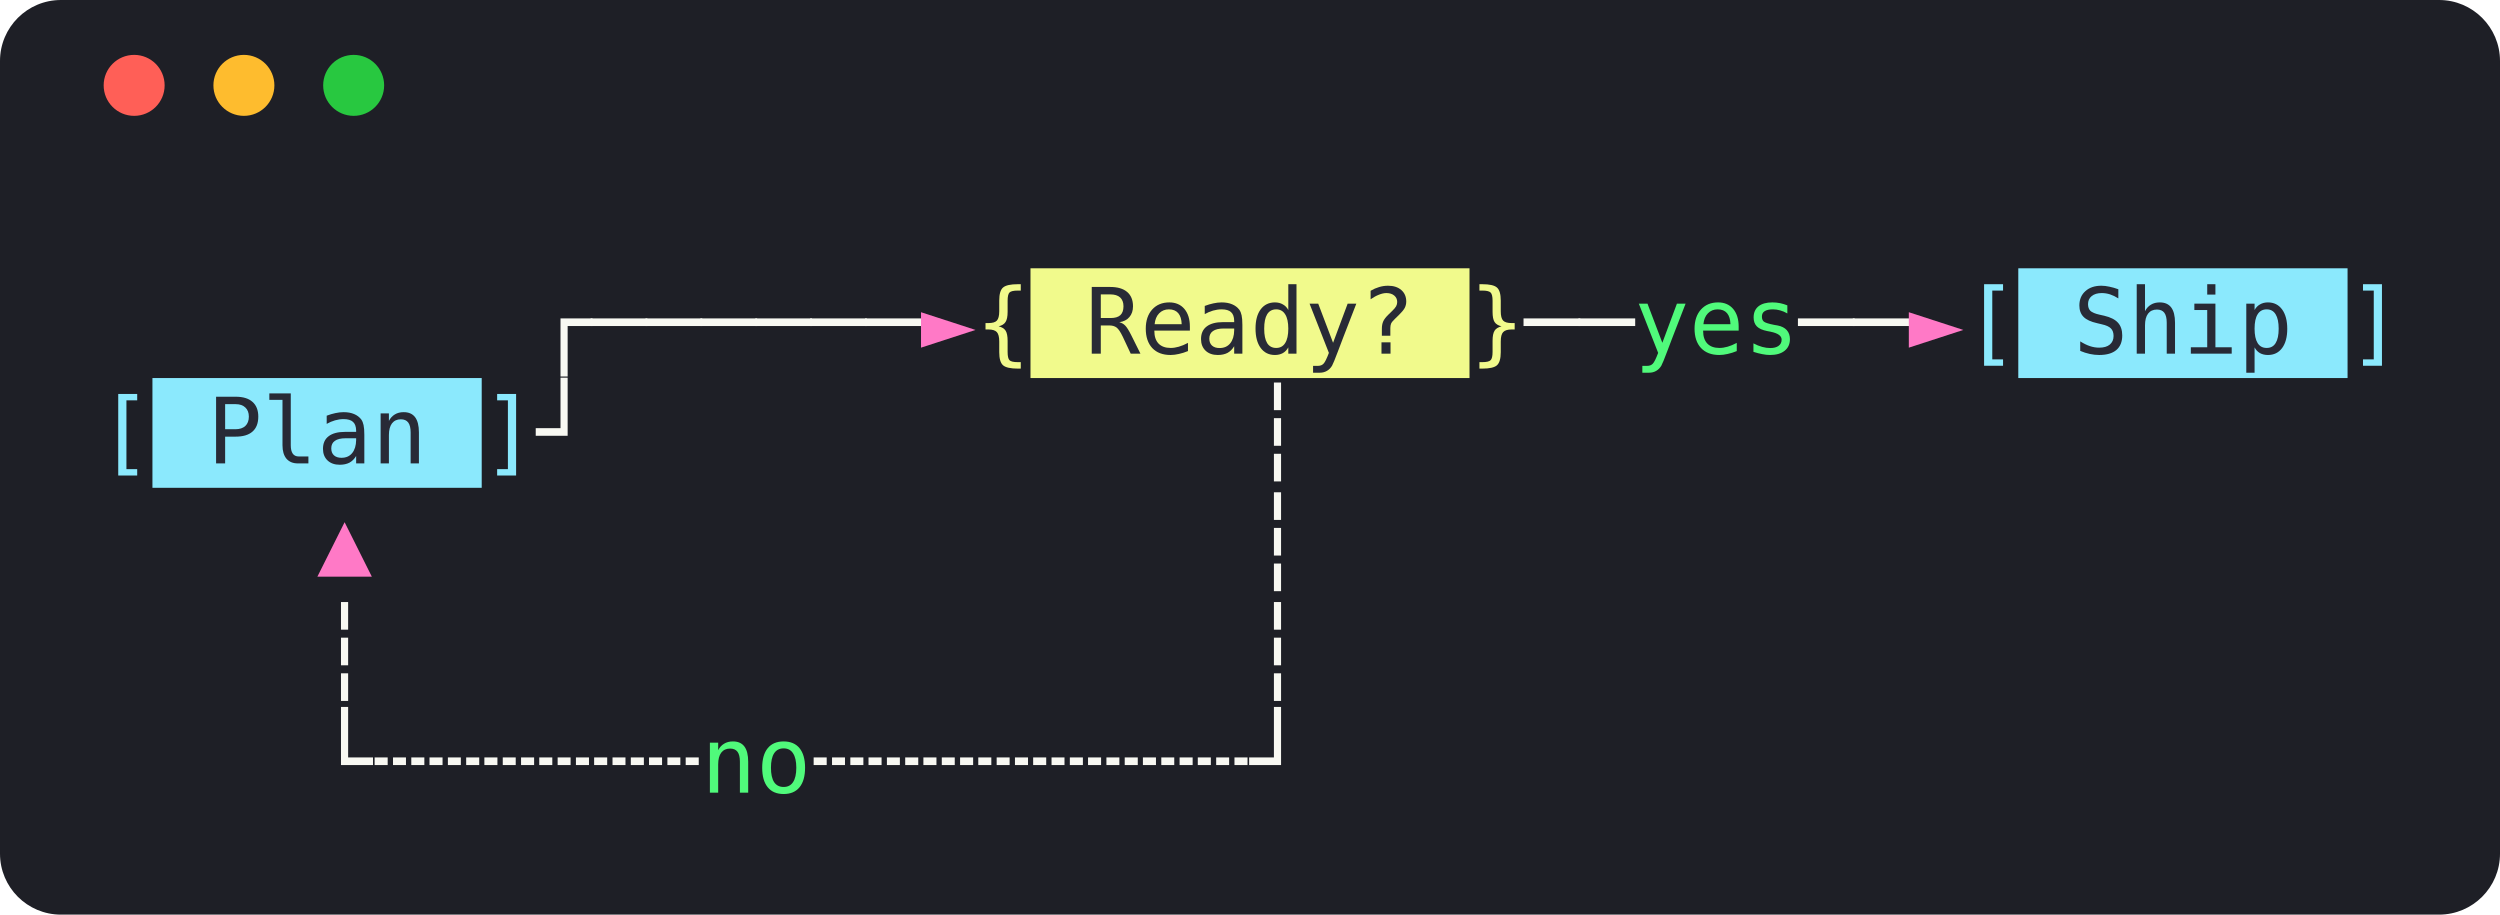
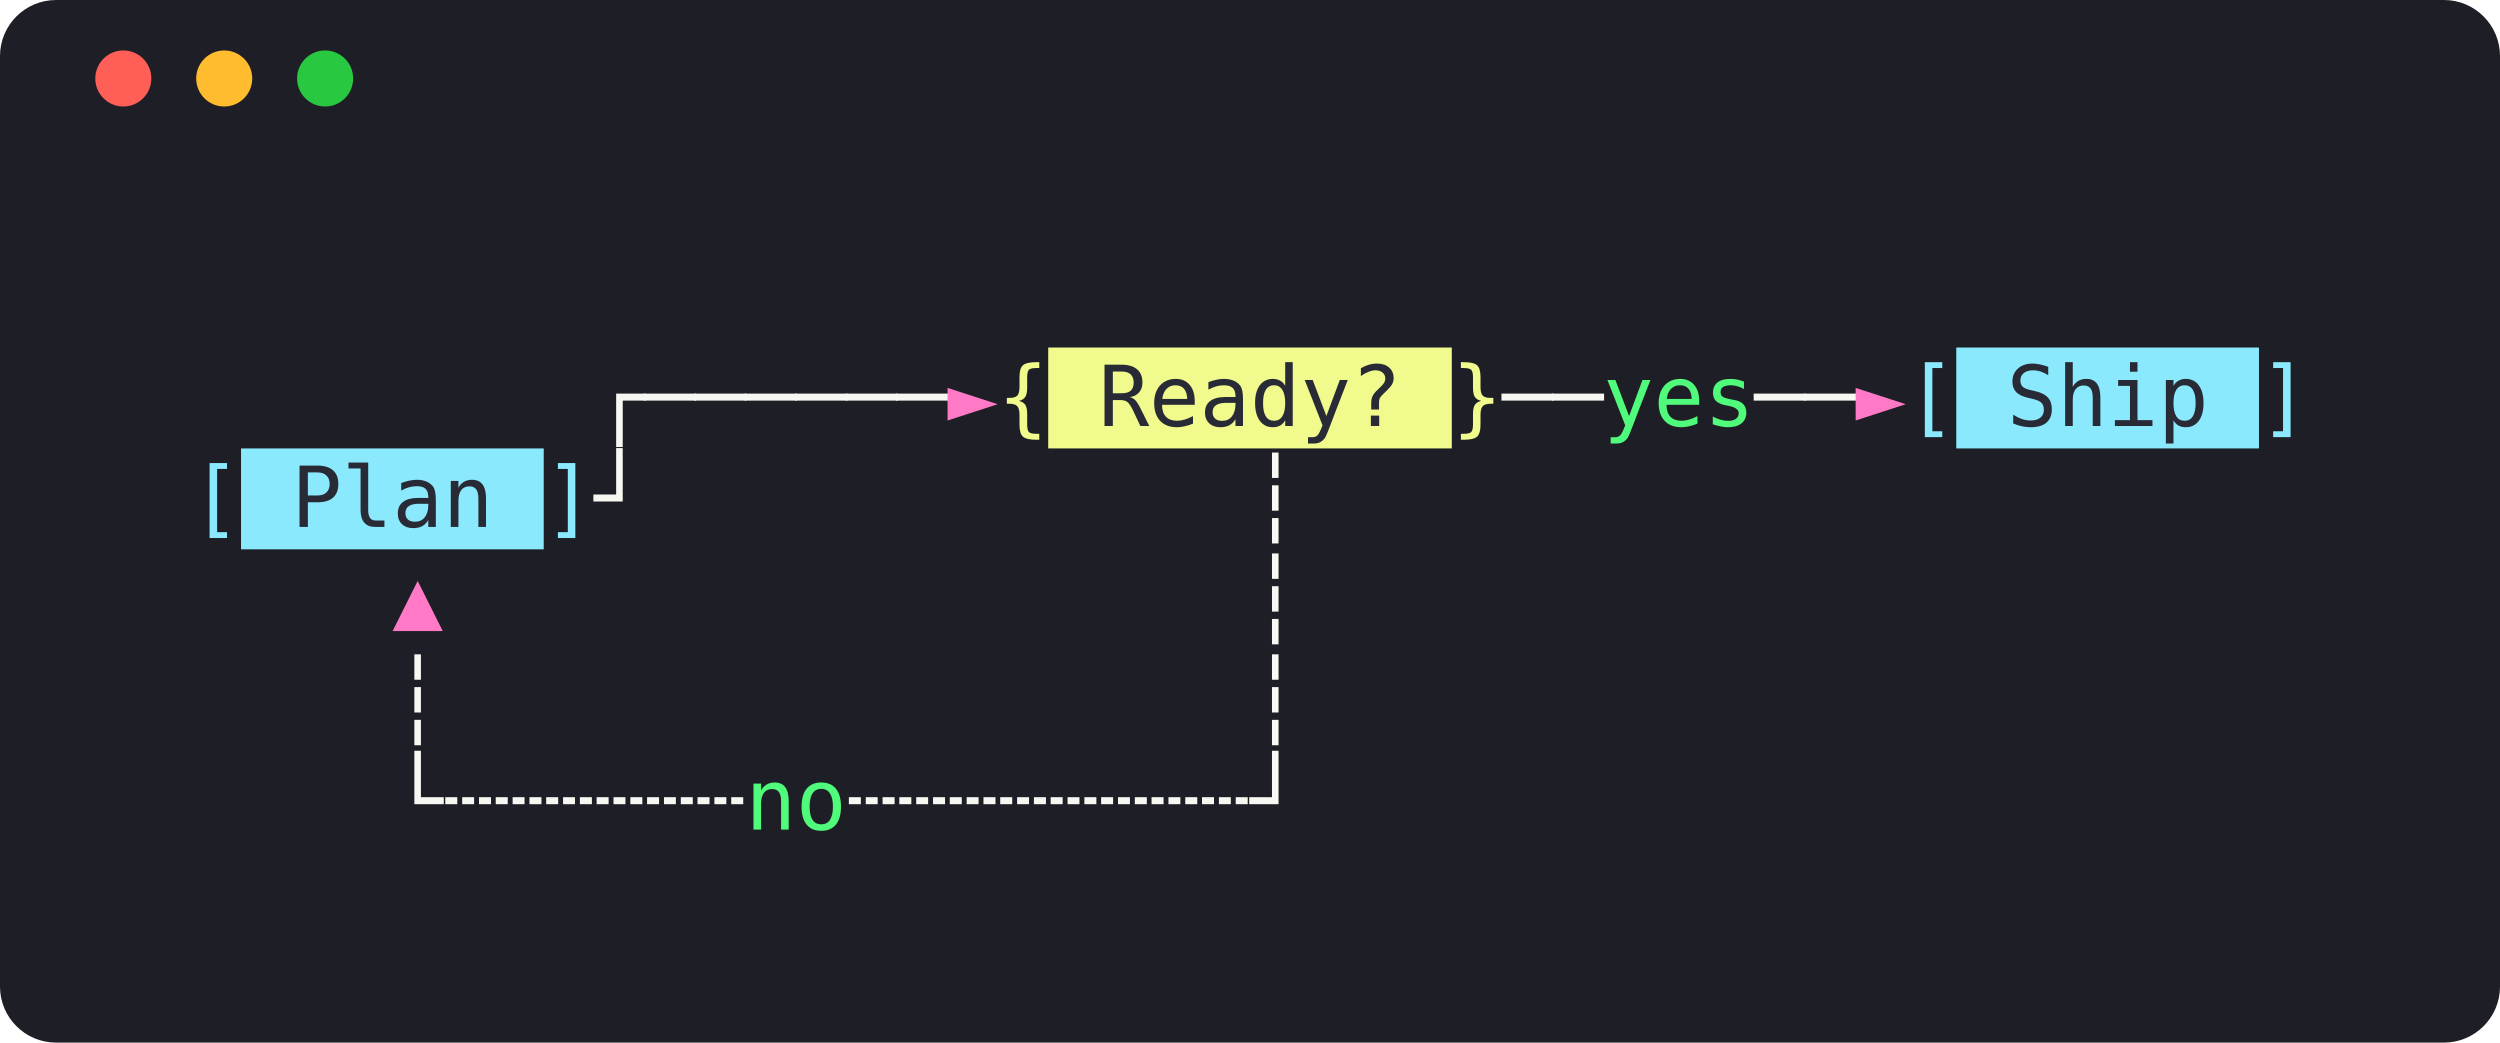
- <svg xmlns="http://www.w3.org/2000/svg" width="410" height="150" viewBox="0 0 410 150" role="img" aria-label="theme-dracula">
-   <rect width="410" height="150" rx="10" fill="#1e1f26" />
+ <svg xmlns="http://www.w3.org/2000/svg" width="446" height="186" viewBox="0 0 446 186" role="img" aria-label="theme-dracula">
+   <rect width="446" height="186" rx="10" fill="#1e1f26" />
  <circle cx="22" cy="14" r="5" fill="#ff5f57" />
  <circle cx="40" cy="14" r="5" fill="#febc2e" />
  <circle cx="58" cy="14" r="5" fill="#28c840" />
-   <g transform="translate(16 44)" font-family="Menlo, Consolas, 'DejaVu Sans Mono', 'PingFang SC', 'Noto Sans Mono CJK SC', monospace" font-size="15">
+   <g transform="translate(34 62)" font-family="Menlo, Consolas, 'DejaVu Sans Mono', 'PingFang SC', 'Noto Sans Mono CJK SC', monospace" font-size="15">
    <rect x="153" y="0" width="72" height="18" fill="#F1FA8C" />
    <rect x="315" y="0" width="54" height="18" fill="#8BE9FD" />
    <rect x="9" y="18" width="54" height="18" fill="#8BE9FD" />
    <text x="72" y="14" fill="#F8F8F2">┌</text>
    <text x="81" y="14" fill="#F8F8F2">─</text>
    <text x="90" y="14" fill="#F8F8F2">─</text>
    <text x="99" y="14" fill="#F8F8F2">─</text>
    <text x="108" y="14" fill="#F8F8F2">─</text>
    <text x="117" y="14" fill="#F8F8F2">─</text>
    <text x="126" y="14" fill="#F8F8F2">─</text>
    <text x="135" y="14" fill="#FF79C6">►</text>
    <text x="144" y="14" fill="#F1FA8C">{</text>
    <text x="162" y="14" fill="#282A36">R</text>
    <text x="171" y="14" fill="#282A36">e</text>
    <text x="180" y="14" fill="#282A36">a</text>
    <text x="189" y="14" fill="#282A36">d</text>
    <text x="198" y="14" fill="#282A36">y</text>
    <text x="207" y="14" fill="#282A36">?</text>
    <text x="225" y="14" fill="#F1FA8C">}</text>
    <text x="234" y="14" fill="#F8F8F2">─</text>
    <text x="243" y="14" fill="#F8F8F2">─</text>
    <text x="252" y="14" fill="#50FA7B">y</text>
    <text x="261" y="14" fill="#50FA7B">e</text>
    <text x="270" y="14" fill="#50FA7B">s</text>
    <text x="279" y="14" fill="#F8F8F2">─</text>
    <text x="288" y="14" fill="#F8F8F2">─</text>
    <text x="297" y="14" fill="#FF79C6">►</text>
    <text x="306" y="14" fill="#8BE9FD">[</text>
    <text x="324" y="14" fill="#282A36">S</text>
    <text x="333" y="14" fill="#282A36">h</text>
    <text x="342" y="14" fill="#282A36">i</text>
    <text x="351" y="14" fill="#282A36">p</text>
    <text x="369" y="14" fill="#8BE9FD">]</text>
    <text x="0" y="32" fill="#8BE9FD">[</text>
    <text x="18" y="32" fill="#282A36">P</text>
    <text x="27" y="32" fill="#282A36">l</text>
    <text x="36" y="32" fill="#282A36">a</text>
    <text x="45" y="32" fill="#282A36">n</text>
    <text x="63" y="32" fill="#8BE9FD">]</text>
    <text x="72" y="32" fill="#F8F8F2">┘</text>
    <text x="189" y="32" fill="#F8F8F2">┆</text>
    <text x="36" y="50" fill="#FF79C6">▲</text>
    <text x="189" y="50" fill="#F8F8F2">┆</text>
    <text x="36" y="68" fill="#F8F8F2">┆</text>
    <text x="189" y="68" fill="#F8F8F2">┆</text>
    <text x="36" y="86" fill="#F8F8F2">└</text>
    <text x="45" y="86" fill="#F8F8F2">┄</text>
    <text x="54" y="86" fill="#F8F8F2">┄</text>
    <text x="63" y="86" fill="#F8F8F2">┄</text>
    <text x="72" y="86" fill="#F8F8F2">┄</text>
    <text x="81" y="86" fill="#F8F8F2">┄</text>
    <text x="90" y="86" fill="#F8F8F2">┄</text>
    <text x="99" y="86" fill="#50FA7B">n</text>
    <text x="108" y="86" fill="#50FA7B">o</text>
    <text x="117" y="86" fill="#F8F8F2">┄</text>
    <text x="126" y="86" fill="#F8F8F2">┄</text>
    <text x="135" y="86" fill="#F8F8F2">┄</text>
    <text x="144" y="86" fill="#F8F8F2">┄</text>
    <text x="153" y="86" fill="#F8F8F2">┄</text>
    <text x="162" y="86" fill="#F8F8F2">┄</text>
    <text x="171" y="86" fill="#F8F8F2">┄</text>
    <text x="180" y="86" fill="#F8F8F2">┄</text>
    <text x="189" y="86" fill="#F8F8F2">┘</text>
  </g>
</svg>
